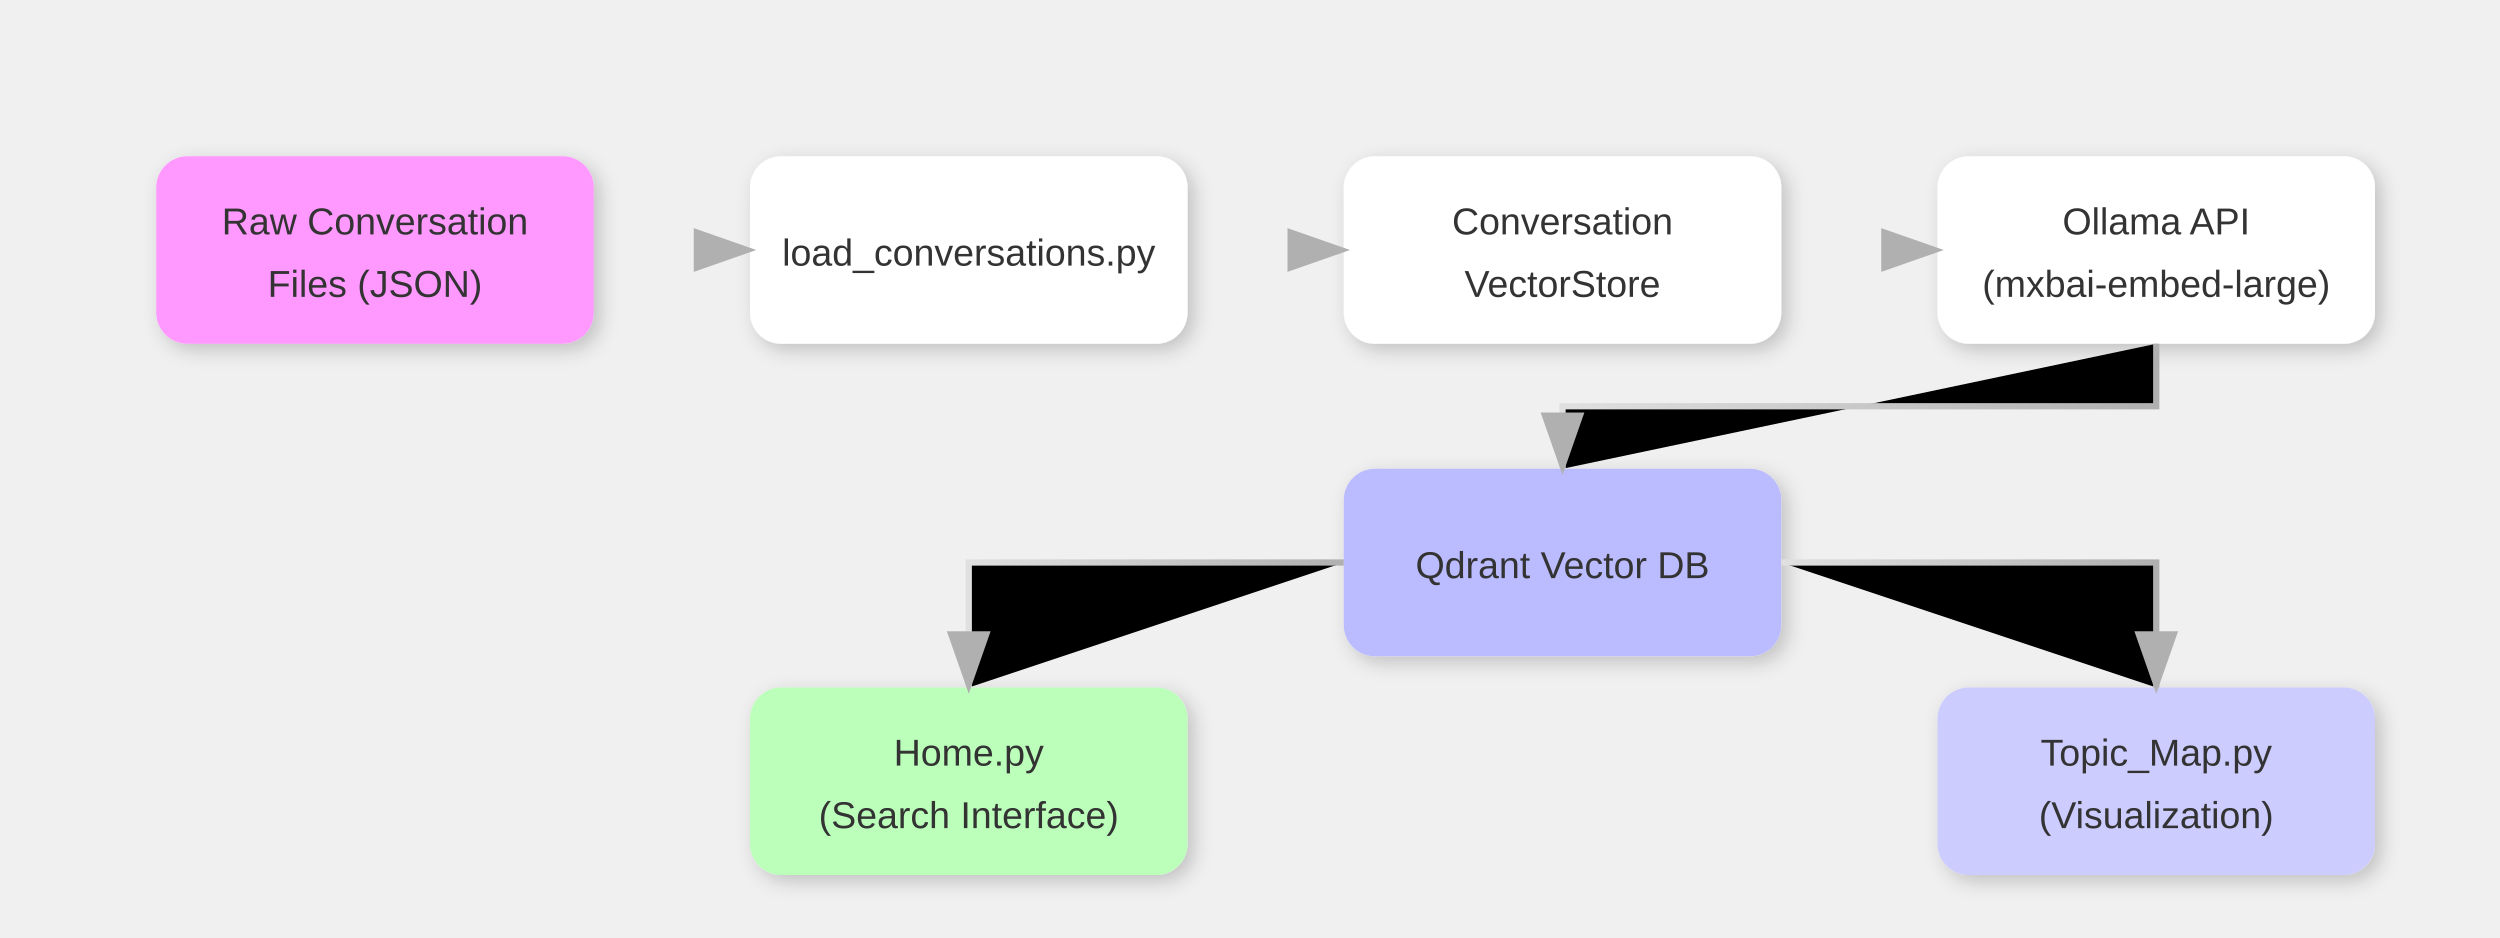
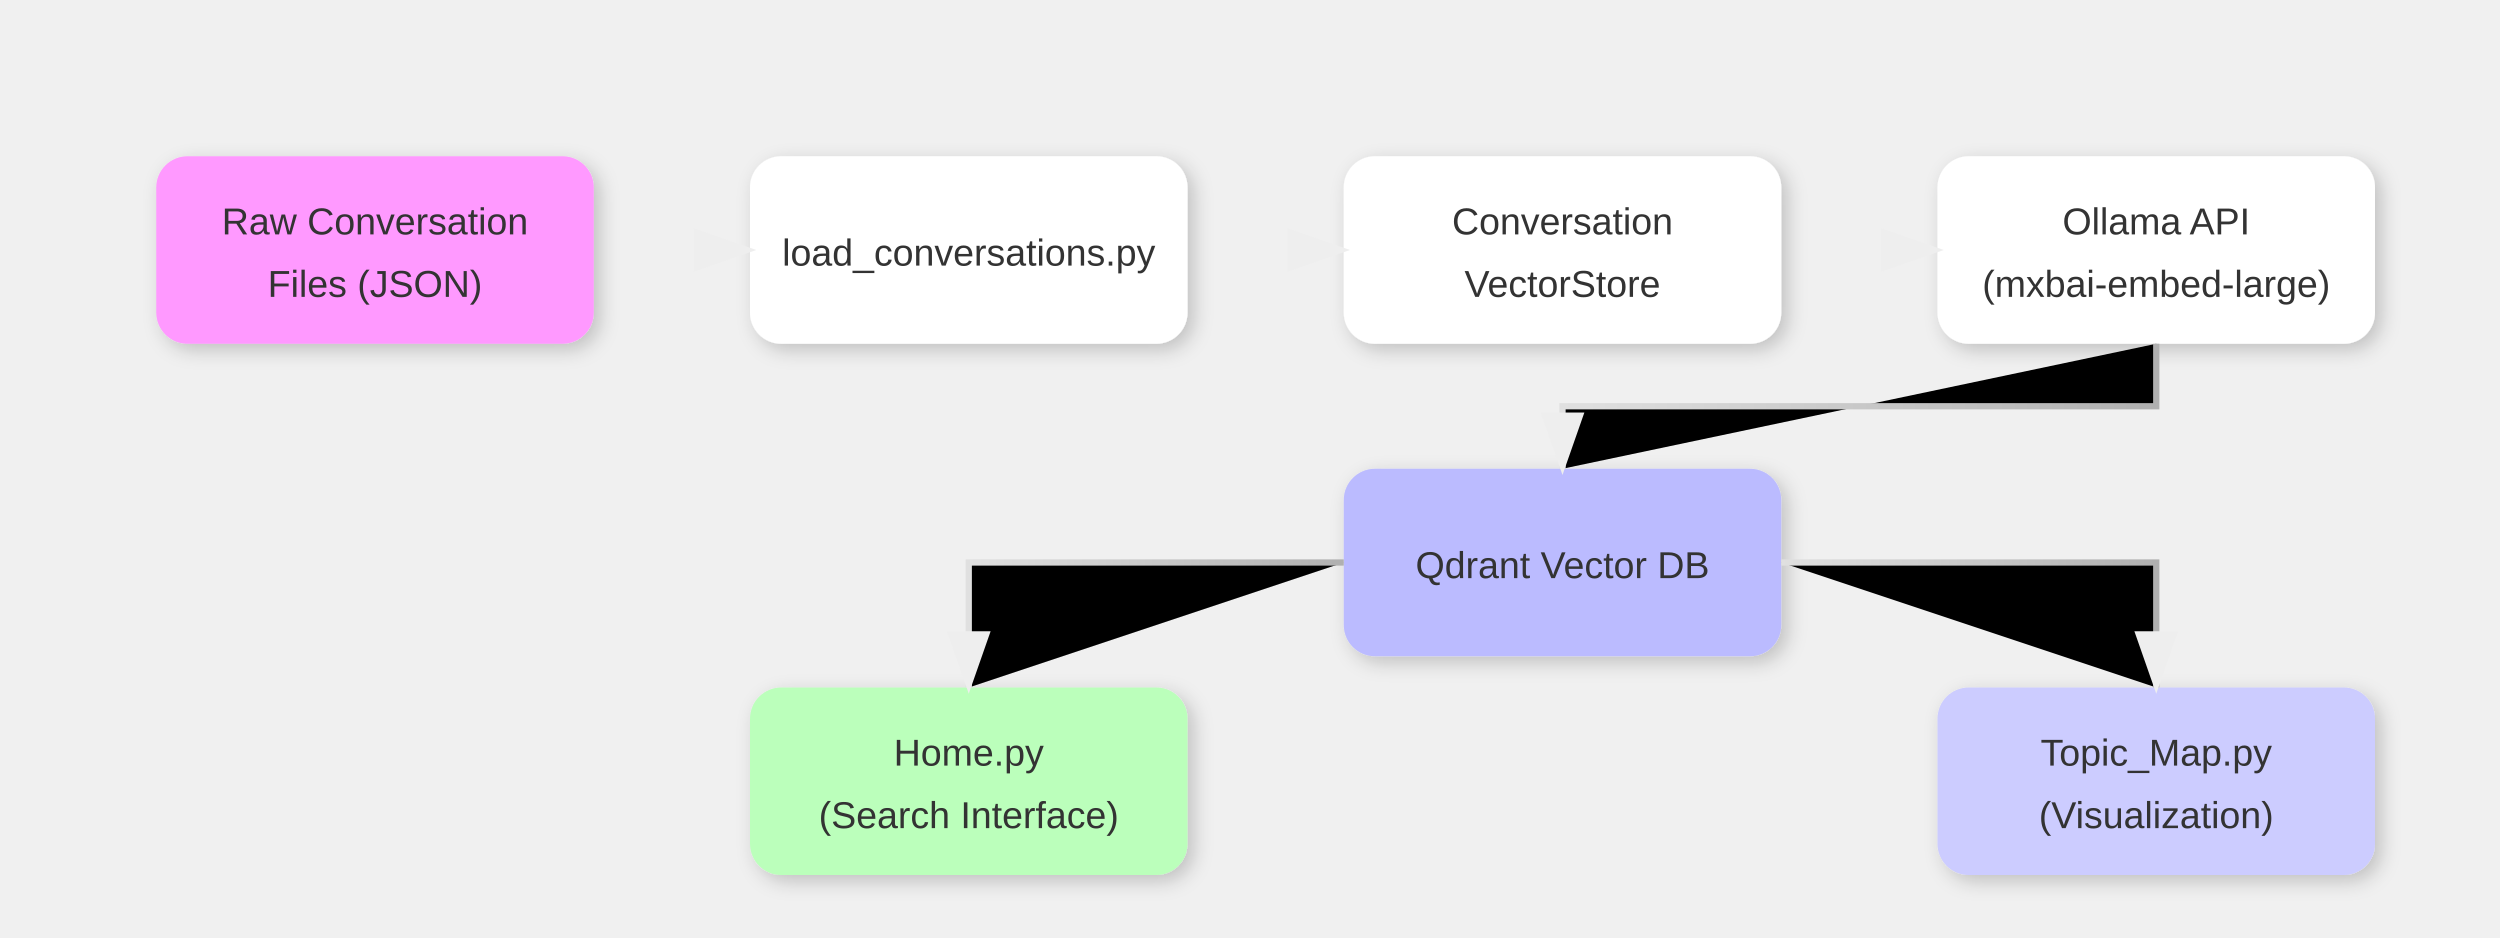
<svg xmlns="http://www.w3.org/2000/svg" viewBox="0 0 800 300">
  <defs>
    <filter id="shadow" x="-20%" y="-20%" width="140%" height="140%">
      <feGaussianBlur in="SourceAlpha" stdDeviation="3" />
      <feOffset dx="2" dy="2" result="offsetblur" />
      <feComponentTransfer>
        <feFuncA type="linear" slope="0.2" />
      </feComponentTransfer>
      <feMerge>
        <feMergeNode />
        <feMergeNode in="SourceGraphic" />
      </feMerge>
    </filter>
    <linearGradient id="arrowGradient" x1="0%" y1="0%" x2="100%" y2="0%">
      <stop offset="0%" style="stop-color:#e0e0e0;stop-opacity:1" />
      <stop offset="100%" style="stop-color:#b0b0b0;stop-opacity:1" />
    </linearGradient>
    <marker id="arrowhead" markerWidth="10" markerHeight="7" refX="9" refY="3.5" orient="auto">
-       <path d="M0,0 L10,3.5 L0,7" fill="#b0b0b0" />
+       <path d="M0,0 L10,3.5 L0,7" fill="#eeeeee" />
    </marker>
  </defs>
  <g transform="translate(50,50)">
    <rect x="0" y="0" width="140" height="60" rx="10" fill="#f9f" filter="url(#shadow)" />
    <text x="70" y="25" text-anchor="middle" fill="#333" font-family="Arial">Raw Conversation</text>
    <text x="70" y="45" text-anchor="middle" fill="#333" font-family="Arial">Files (JSON)</text>
    <rect x="190" y="0" width="140" height="60" rx="10" fill="#fff" filter="url(#shadow)" />
    <text x="260" y="35" text-anchor="middle" fill="#333" font-family="Arial">load_conversations.py</text>
    <rect x="380" y="0" width="140" height="60" rx="10" fill="#fff" filter="url(#shadow)" />
    <text x="450" y="25" text-anchor="middle" fill="#333" font-family="Arial">Conversation</text>
    <text x="450" y="45" text-anchor="middle" fill="#333" font-family="Arial">VectorStore</text>
    <rect x="570" y="0" width="140" height="60" rx="10" fill="#fff" filter="url(#shadow)" />
    <text x="640" y="25" text-anchor="middle" fill="#333" font-family="Arial">Ollama API</text>
    <text x="640" y="45" text-anchor="middle" fill="#333" font-family="Arial">(mxbai-embed-large)</text>
    <rect x="380" y="100" width="140" height="60" rx="10" fill="#bbf" filter="url(#shadow)" />
    <text x="450" y="135" text-anchor="middle" fill="#333" font-family="Arial">Qdrant Vector DB</text>
    <rect x="190" y="170" width="140" height="60" rx="10" fill="#bfb" filter="url(#shadow)" />
    <text x="260" y="195" text-anchor="middle" fill="#333" font-family="Arial">Home.py</text>
    <text x="260" y="215" text-anchor="middle" fill="#333" font-family="Arial">(Search Interface)</text>
    <rect x="570" y="170" width="140" height="60" rx="10" fill="#ccf" filter="url(#shadow)" />
    <text x="640" y="195" text-anchor="middle" fill="#333" font-family="Arial">Topic_Map.py</text>
    <text x="640" y="215" text-anchor="middle" fill="#333" font-family="Arial">(Visualization)</text>
    <path d="M140,30 L190,30" stroke="url(#arrowGradient)" stroke-width="2" marker-end="url(#arrowhead)" />
    <path d="M330,30 L380,30" stroke="url(#arrowGradient)" stroke-width="2" marker-end="url(#arrowhead)" />
    <path d="M520,30 L570,30" stroke="url(#arrowGradient)" stroke-width="2" marker-end="url(#arrowhead)" />
    <path d="M640,60 L640,80 L450,80 L450,100" stroke="url(#arrowGradient)" stroke-width="2" marker-end="url(#arrowhead)" />
    <path d="M380,130 L260,130 L260,170" stroke="url(#arrowGradient)" stroke-width="2" marker-end="url(#arrowhead)" />
    <path d="M520,130 L640,130 L640,170" stroke="url(#arrowGradient)" stroke-width="2" marker-end="url(#arrowhead)" />
  </g>
</svg>
